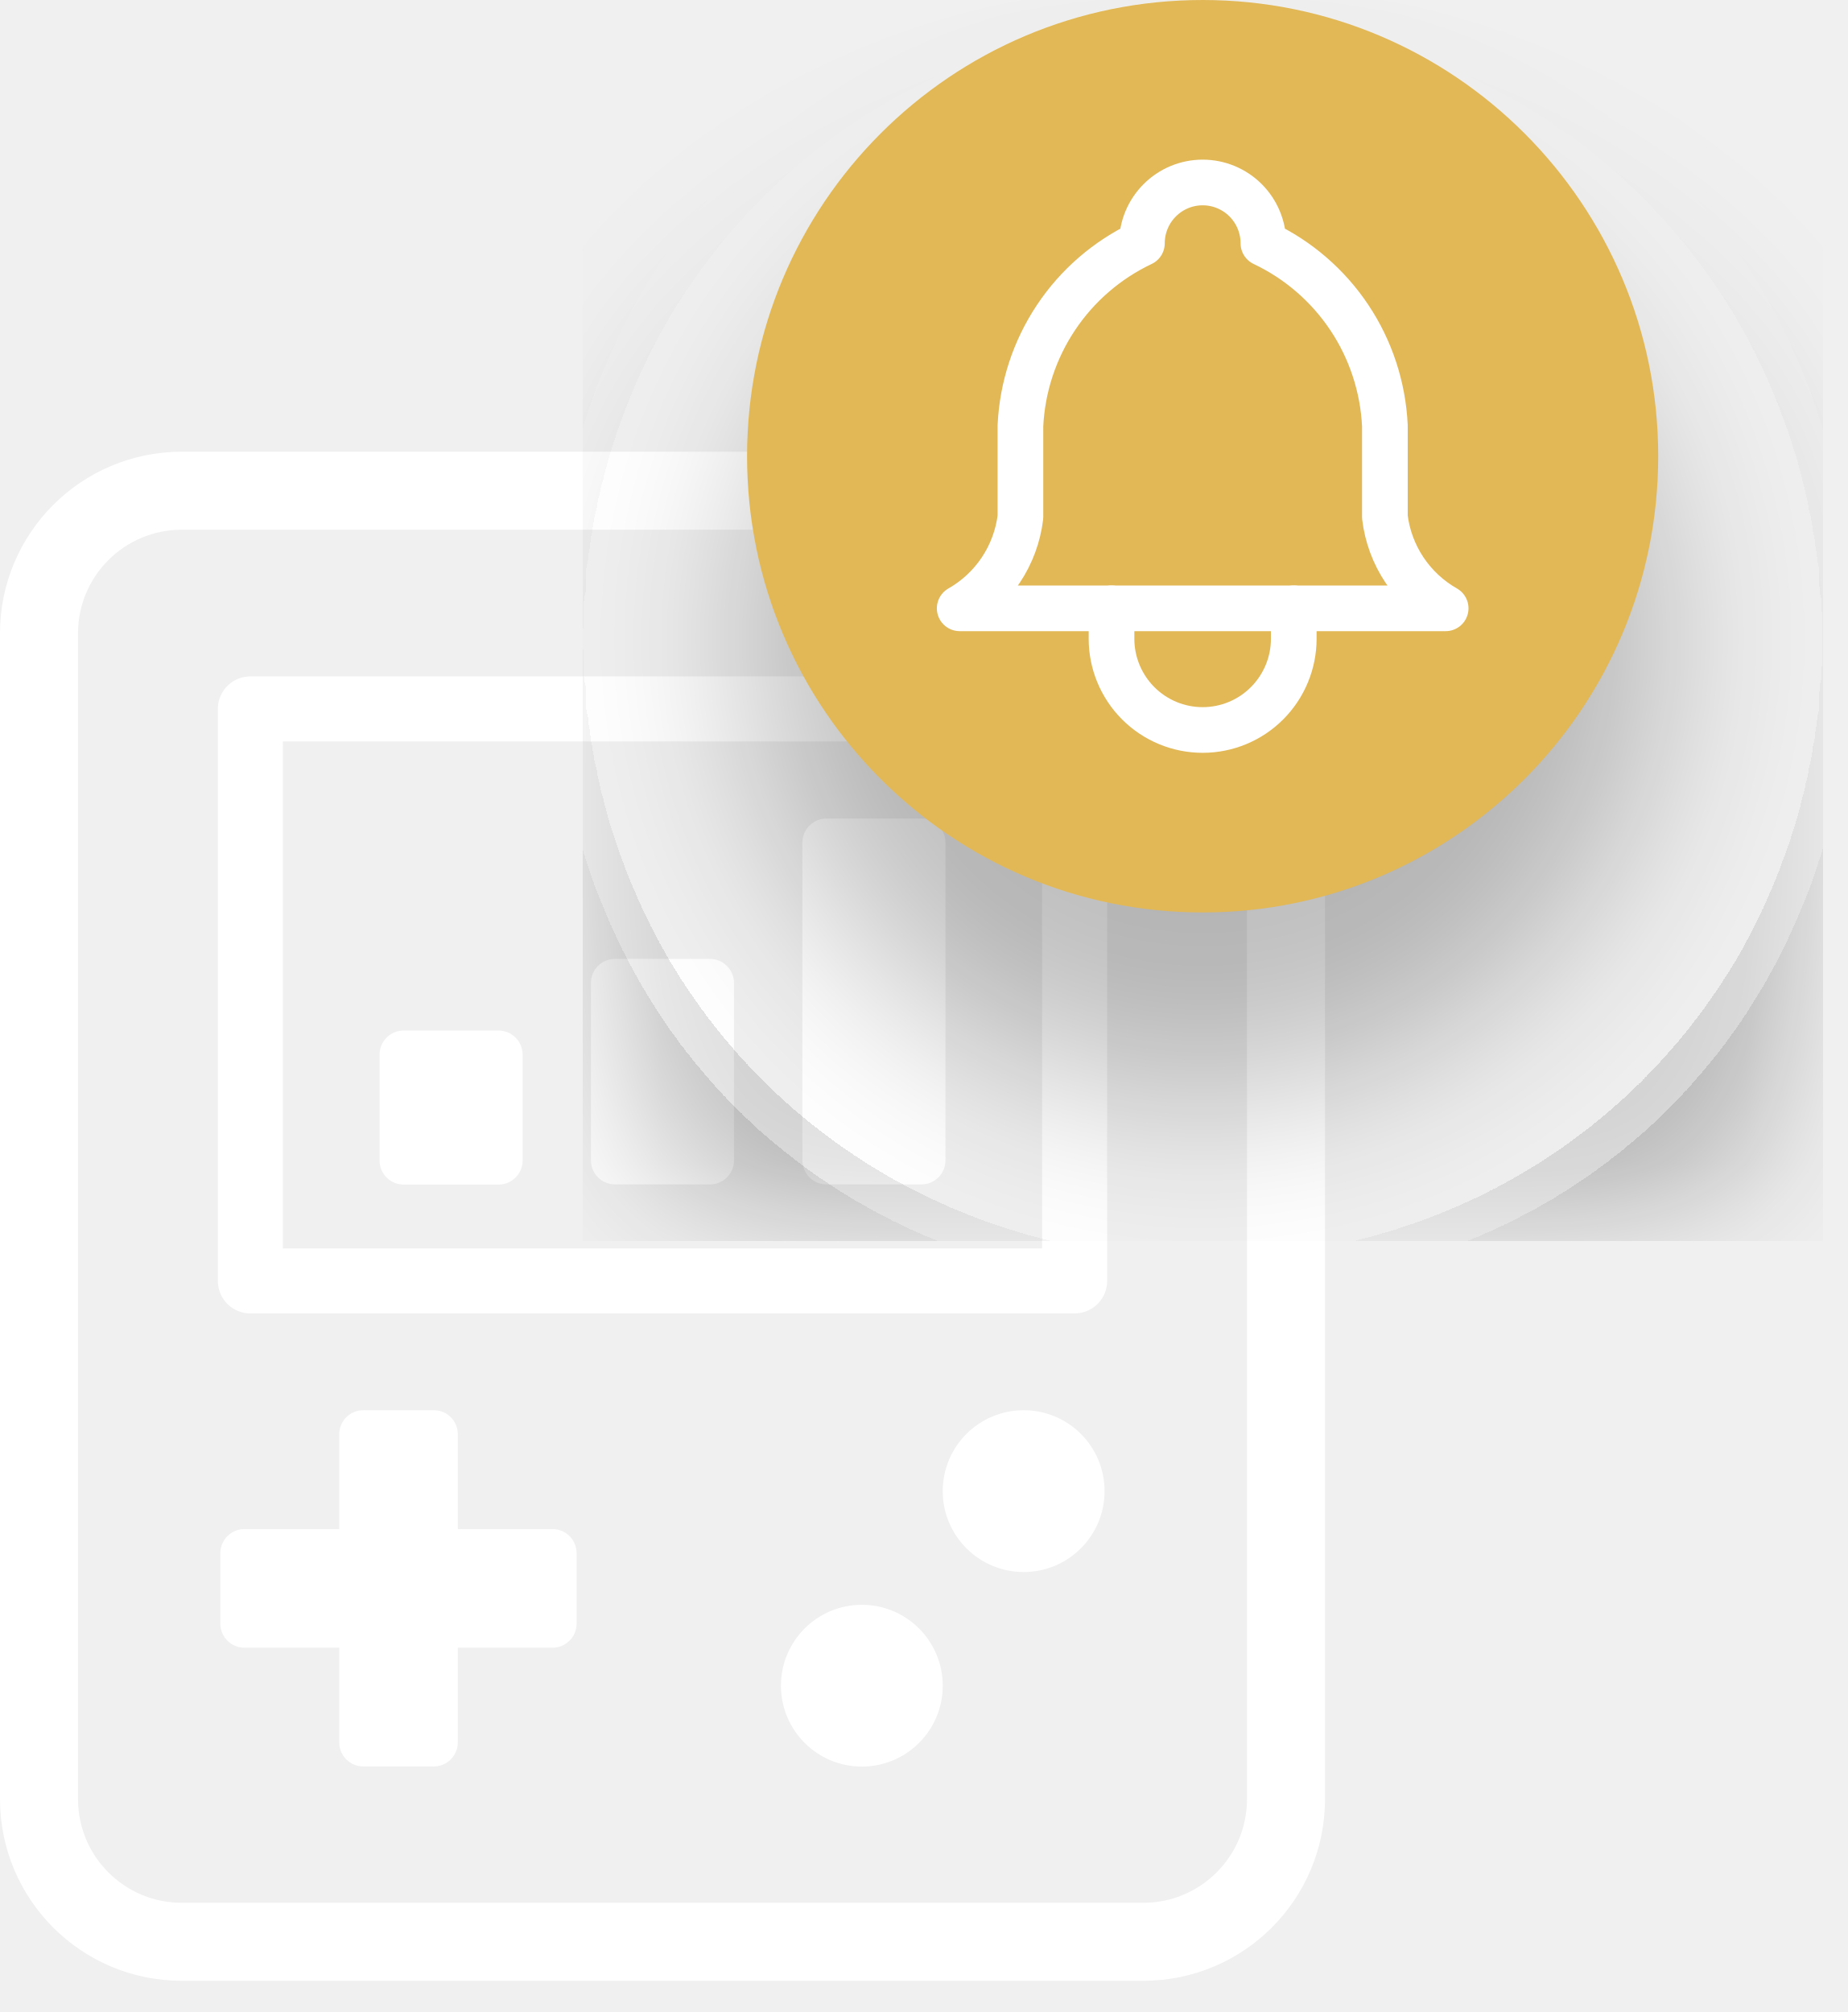
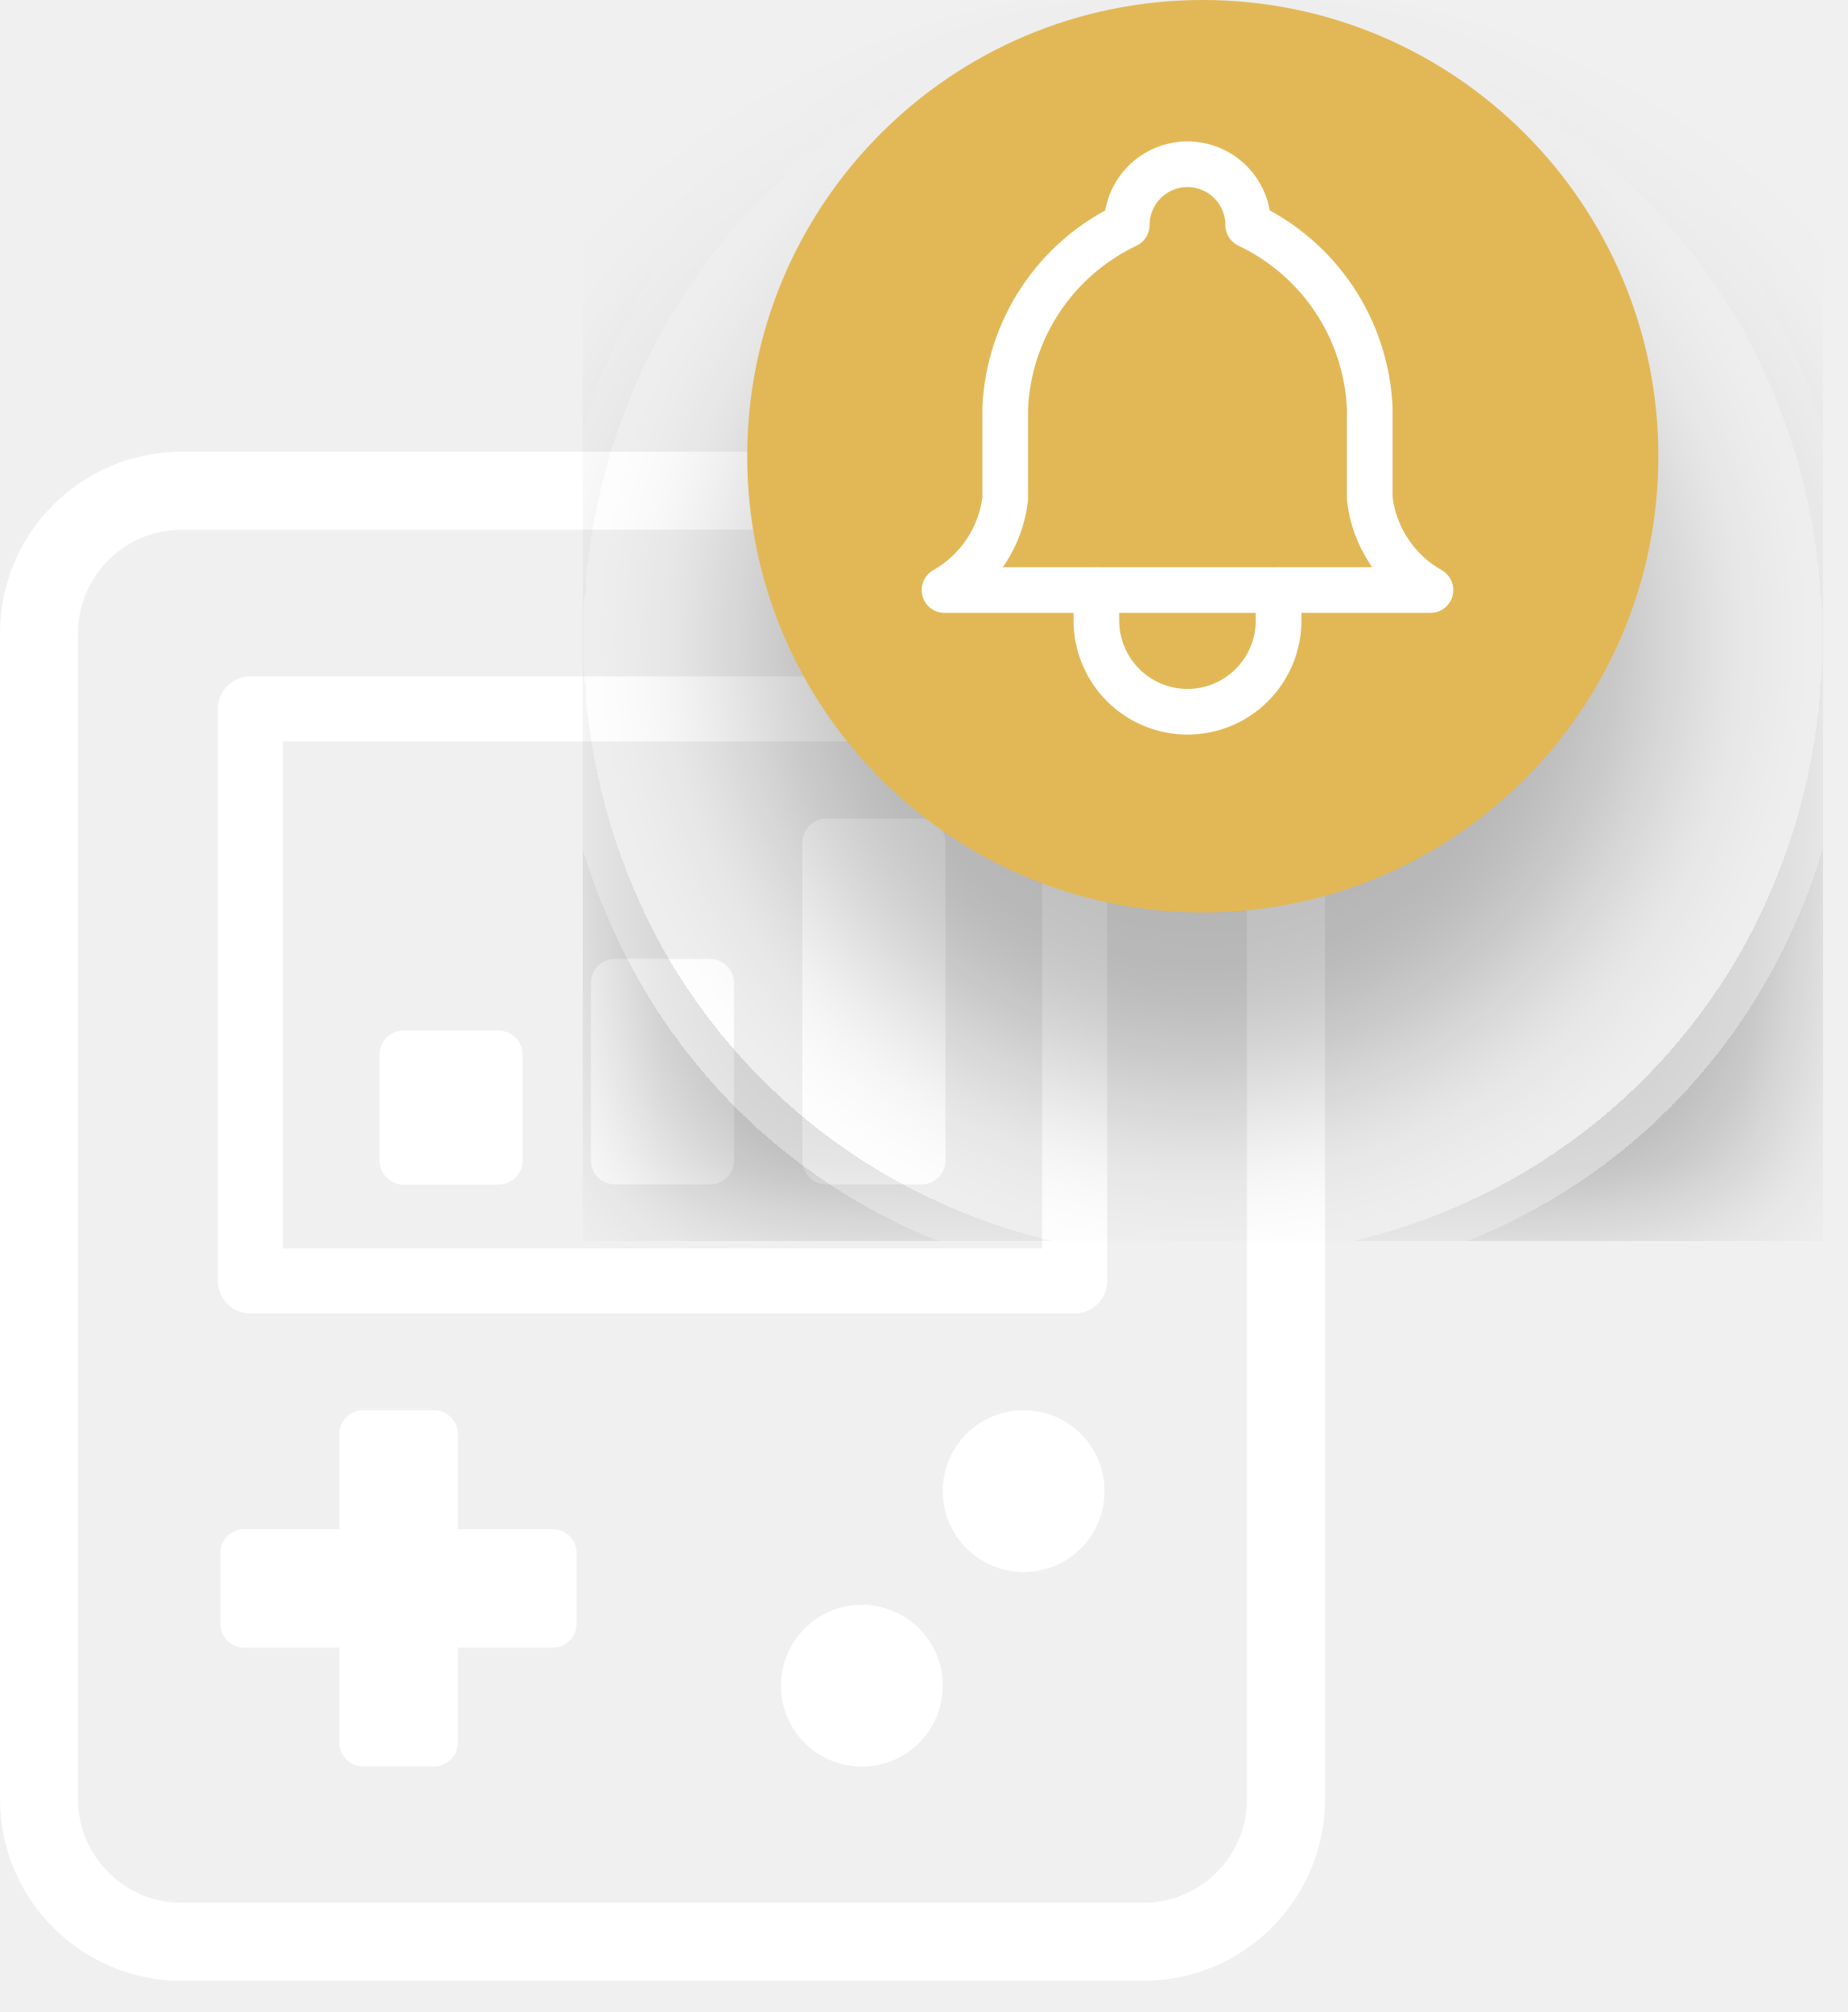
<svg xmlns="http://www.w3.org/2000/svg" width="45" height="49" viewBox="0 0 45 49" fill="none">
-   <g clip-path="url(#clip0_571_1814)">
+   <g clip-path="url(#clip0_1274_1018)">
    <path d="M27.842 11.951H4.425C2.506 11.951 0.95 13.506 0.95 15.425V43.815C0.95 45.734 2.506 47.29 4.425 47.29H27.842C29.761 47.29 31.316 45.734 31.316 43.815V15.425C31.316 13.506 29.761 11.951 27.842 11.951Z" stroke="white" stroke-width="1.9" stroke-miterlimit="10" />
-     <path d="M26.169 17.265H6.097V31.195H26.169V17.265Z" stroke="white" stroke-width="1.584" stroke-linecap="round" stroke-linejoin="round" />
-     <path d="M13.455 37.239H5.952C5.628 37.239 5.366 37.502 5.366 37.825V39.542C5.366 39.866 5.628 40.128 5.952 40.128H13.455C13.779 40.128 14.041 39.866 14.041 39.542V37.825C14.041 37.502 13.779 37.239 13.455 37.239Z" fill="white" />
+     <path d="M26.17 17.265H6.098V31.195H26.17V17.265Z" stroke="white" stroke-width="1.584" stroke-linecap="round" stroke-linejoin="round" />
+     <path d="M13.455 37.239H5.951C5.628 37.239 5.365 37.502 5.365 37.825V39.542C5.365 39.866 5.628 40.128 5.951 40.128H13.455C13.778 40.128 14.041 39.866 14.041 39.542V37.825C14.041 37.502 13.778 37.239 13.455 37.239Z" fill="white" />
    <path d="M8.261 34.93V42.434C8.261 42.757 8.523 43.02 8.847 43.02H10.563C10.887 43.02 11.149 42.757 11.149 42.434V34.93C11.149 34.606 10.887 34.344 10.563 34.344H8.847C8.523 34.344 8.261 34.606 8.261 34.93Z" fill="white" />
-     <path d="M20.987 43.023C22.075 43.023 22.957 42.141 22.957 41.053C22.957 39.965 22.075 39.083 20.987 39.083C19.899 39.083 19.017 39.965 19.017 41.053C19.017 42.141 19.899 43.023 20.987 43.023Z" fill="white" />
-     <path d="M24.928 38.285C26.016 38.285 26.898 37.403 26.898 36.314C26.898 35.226 26.016 34.344 24.928 34.344C23.84 34.344 22.957 35.226 22.957 36.314C22.957 37.403 23.84 38.285 24.928 38.285Z" fill="white" />
+     <path d="M20.988 43.023C22.076 43.023 22.958 42.141 22.958 41.053C22.958 39.965 22.076 39.083 20.988 39.083C19.9 39.083 19.018 39.965 19.018 41.053C19.018 42.141 19.9 43.023 20.988 43.023Z" fill="white" />
+     <path d="M24.927 38.285C26.015 38.285 26.897 37.403 26.897 36.314C26.897 35.226 26.015 34.344 24.927 34.344C23.839 34.344 22.957 35.226 22.957 36.314C22.957 37.403 23.839 38.285 24.927 38.285Z" fill="white" />
    <path d="M14.39 23.939V28.259C14.39 28.583 14.652 28.845 14.976 28.845H17.288C17.611 28.845 17.874 28.583 17.874 28.259V23.939C17.874 23.615 17.611 23.353 17.288 23.353H14.976C14.652 23.353 14.39 23.615 14.39 23.939Z" fill="white" />
-     <path d="M9.243 25.684V28.263C9.243 28.586 9.505 28.849 9.829 28.849H12.141C12.464 28.849 12.727 28.586 12.727 28.263V25.684C12.727 25.361 12.464 25.098 12.141 25.098H9.829C9.505 25.098 9.243 25.361 9.243 25.684Z" fill="white" />
+     <path d="M9.242 25.684V28.263C9.242 28.586 9.505 28.849 9.828 28.849H12.14C12.464 28.849 12.726 28.586 12.726 28.263V25.684C12.726 25.361 12.464 25.098 12.14 25.098H9.828C9.505 25.098 9.242 25.361 9.242 25.684Z" fill="white" />
    <path d="M19.54 20.521V28.259C19.54 28.583 19.802 28.845 20.126 28.845H22.438C22.762 28.845 23.024 28.583 23.024 28.259V20.521C23.024 20.198 22.762 19.935 22.438 19.935H20.126C19.802 19.935 19.54 20.198 19.54 20.521Z" fill="white" />
  </g>
-   <g filter="url(#filter0_d_571_1814)">
-     <g filter="url(#filter1_d_571_1814)">
-       <ellipse cx="29.286" cy="11.111" rx="11.094" ry="11.111" fill="#E2B857" />
-       <g clip-path="url(#clip1_571_1814)">
-         <path d="M27.807 5.926C27.807 5.533 27.963 5.156 28.241 4.878C28.518 4.6 28.894 4.444 29.287 4.444C29.679 4.444 30.055 4.6 30.333 4.878C30.61 5.156 30.766 5.533 30.766 5.926C31.615 6.328 32.339 6.954 32.861 7.737C33.382 8.52 33.68 9.43 33.724 10.37V12.592C33.78 13.053 33.943 13.494 34.2 13.88C34.457 14.266 34.801 14.586 35.204 14.815H23.37C23.773 14.586 24.116 14.266 24.373 13.88C24.63 13.494 24.793 13.053 24.849 12.592V10.37C24.893 9.43 25.192 8.52 25.713 7.737C26.234 6.954 26.958 6.328 27.807 5.926" stroke="white" stroke-width="1.112" stroke-linecap="round" stroke-linejoin="round" />
-         <path d="M27.067 14.815V15.556C27.067 16.145 27.301 16.71 27.717 17.127C28.133 17.544 28.698 17.778 29.286 17.778C29.875 17.778 30.439 17.544 30.855 17.127C31.271 16.71 31.505 16.145 31.505 15.556V14.815" stroke="white" stroke-width="1.112" stroke-linecap="round" stroke-linejoin="round" />
-       </g>
+   <g filter="url(#filter0_d_1274_1018)">
+     <g filter="url(#filter1_d_1274_1018)">
+       <ellipse cx="29.29" cy="11.111" rx="11.094" ry="11.111" fill="#E2B857" />
    </g>
  </g>
+   <path d="M27.438 5.481C27.438 5.089 27.594 4.712 27.871 4.434C28.148 4.156 28.525 4 28.917 4C29.309 4 29.686 4.156 29.963 4.434C30.24 4.712 30.396 5.089 30.396 5.481C31.246 5.884 31.97 6.51 32.491 7.293C33.012 8.076 33.311 8.986 33.355 9.926V12.148C33.41 12.609 33.573 13.05 33.83 13.436C34.087 13.822 34.431 14.142 34.834 14.37H23C23.403 14.142 23.747 13.822 24.004 13.436C24.261 13.05 24.424 12.609 24.479 12.148V9.926C24.523 8.986 24.822 8.076 25.343 7.293C25.864 6.51 26.588 5.884 27.438 5.481" stroke="white" stroke-width="1.112" stroke-linecap="round" stroke-linejoin="round" />
+   <path d="M26.698 14.371V15.111C26.698 15.701 26.932 16.266 27.348 16.683C27.764 17.099 28.329 17.334 28.917 17.334C29.506 17.334 30.07 17.099 30.486 16.683C30.902 16.266 31.136 15.701 31.136 15.111V14.371" stroke="white" stroke-width="1.112" stroke-linecap="round" stroke-linejoin="round" />
  <defs>
-     <filter id="filter0_d_571_1814" x="14.192" y="0" width="30.189" height="30.222" filterUnits="userSpaceOnUse" color-interpolation-filters="sRGB">
+     <filter id="filter0_d_1274_1018" x="14.195" y="0" width="30.189" height="30.222" filterUnits="userSpaceOnUse" color-interpolation-filters="sRGB">
      <feFlood flood-opacity="0" result="BackgroundImageFix" />
      <feColorMatrix in="SourceAlpha" type="matrix" values="0 0 0 0 0 0 0 0 0 0 0 0 0 0 0 0 0 0 127 0" result="hardAlpha" />
      <feOffset dy="4" />
      <feGaussianBlur stdDeviation="2" />
      <feComposite in2="hardAlpha" operator="out" />
      <feColorMatrix type="matrix" values="0 0 0 0 0 0 0 0 0 0 0 0 0 0 0 0 0 0 0.25 0" />
-       <feBlend mode="normal" in2="BackgroundImageFix" result="effect1_dropShadow_571_1814" />
-       <feBlend mode="normal" in="SourceGraphic" in2="effect1_dropShadow_571_1814" result="shape" />
+       <feBlend mode="normal" in2="BackgroundImageFix" result="effect1_dropShadow_1274_1018" />
+       <feBlend mode="normal" in="SourceGraphic" in2="effect1_dropShadow_1274_1018" result="shape" />
    </filter>
-     <filter id="filter1_d_571_1814" x="13.744" y="0" width="31.085" height="31.118" filterUnits="userSpaceOnUse" color-interpolation-filters="sRGB">
+     <filter id="filter1_d_1274_1018" x="13.747" y="0" width="31.085" height="31.118" filterUnits="userSpaceOnUse" color-interpolation-filters="sRGB">
      <feFlood flood-opacity="0" result="BackgroundImageFix" />
      <feColorMatrix in="SourceAlpha" type="matrix" values="0 0 0 0 0 0 0 0 0 0 0 0 0 0 0 0 0 0 127 0" result="hardAlpha" />
      <feOffset dy="4.448" />
      <feGaussianBlur stdDeviation="2.224" />
      <feColorMatrix type="matrix" values="0 0 0 0 0 0 0 0 0 0 0 0 0 0 0 0 0 0 0.25 0" />
-       <feBlend mode="normal" in2="BackgroundImageFix" result="effect1_dropShadow_571_1814" />
-       <feBlend mode="normal" in="SourceGraphic" in2="effect1_dropShadow_571_1814" result="shape" />
+       <feBlend mode="normal" in2="BackgroundImageFix" result="effect1_dropShadow_1274_1018" />
+       <feBlend mode="normal" in="SourceGraphic" in2="effect1_dropShadow_1274_1018" result="shape" />
    </filter>
-     <clipPath id="clip0_571_1814">
+     <clipPath id="clip0_1274_1018">
      <rect width="32.267" height="37.239" fill="white" transform="translate(0 11)" />
-     </clipPath>
-     <clipPath id="clip1_571_1814">
-       <rect width="17.751" height="17.778" fill="white" transform="translate(20.4111 2.22217)" />
    </clipPath>
  </defs>
</svg>
